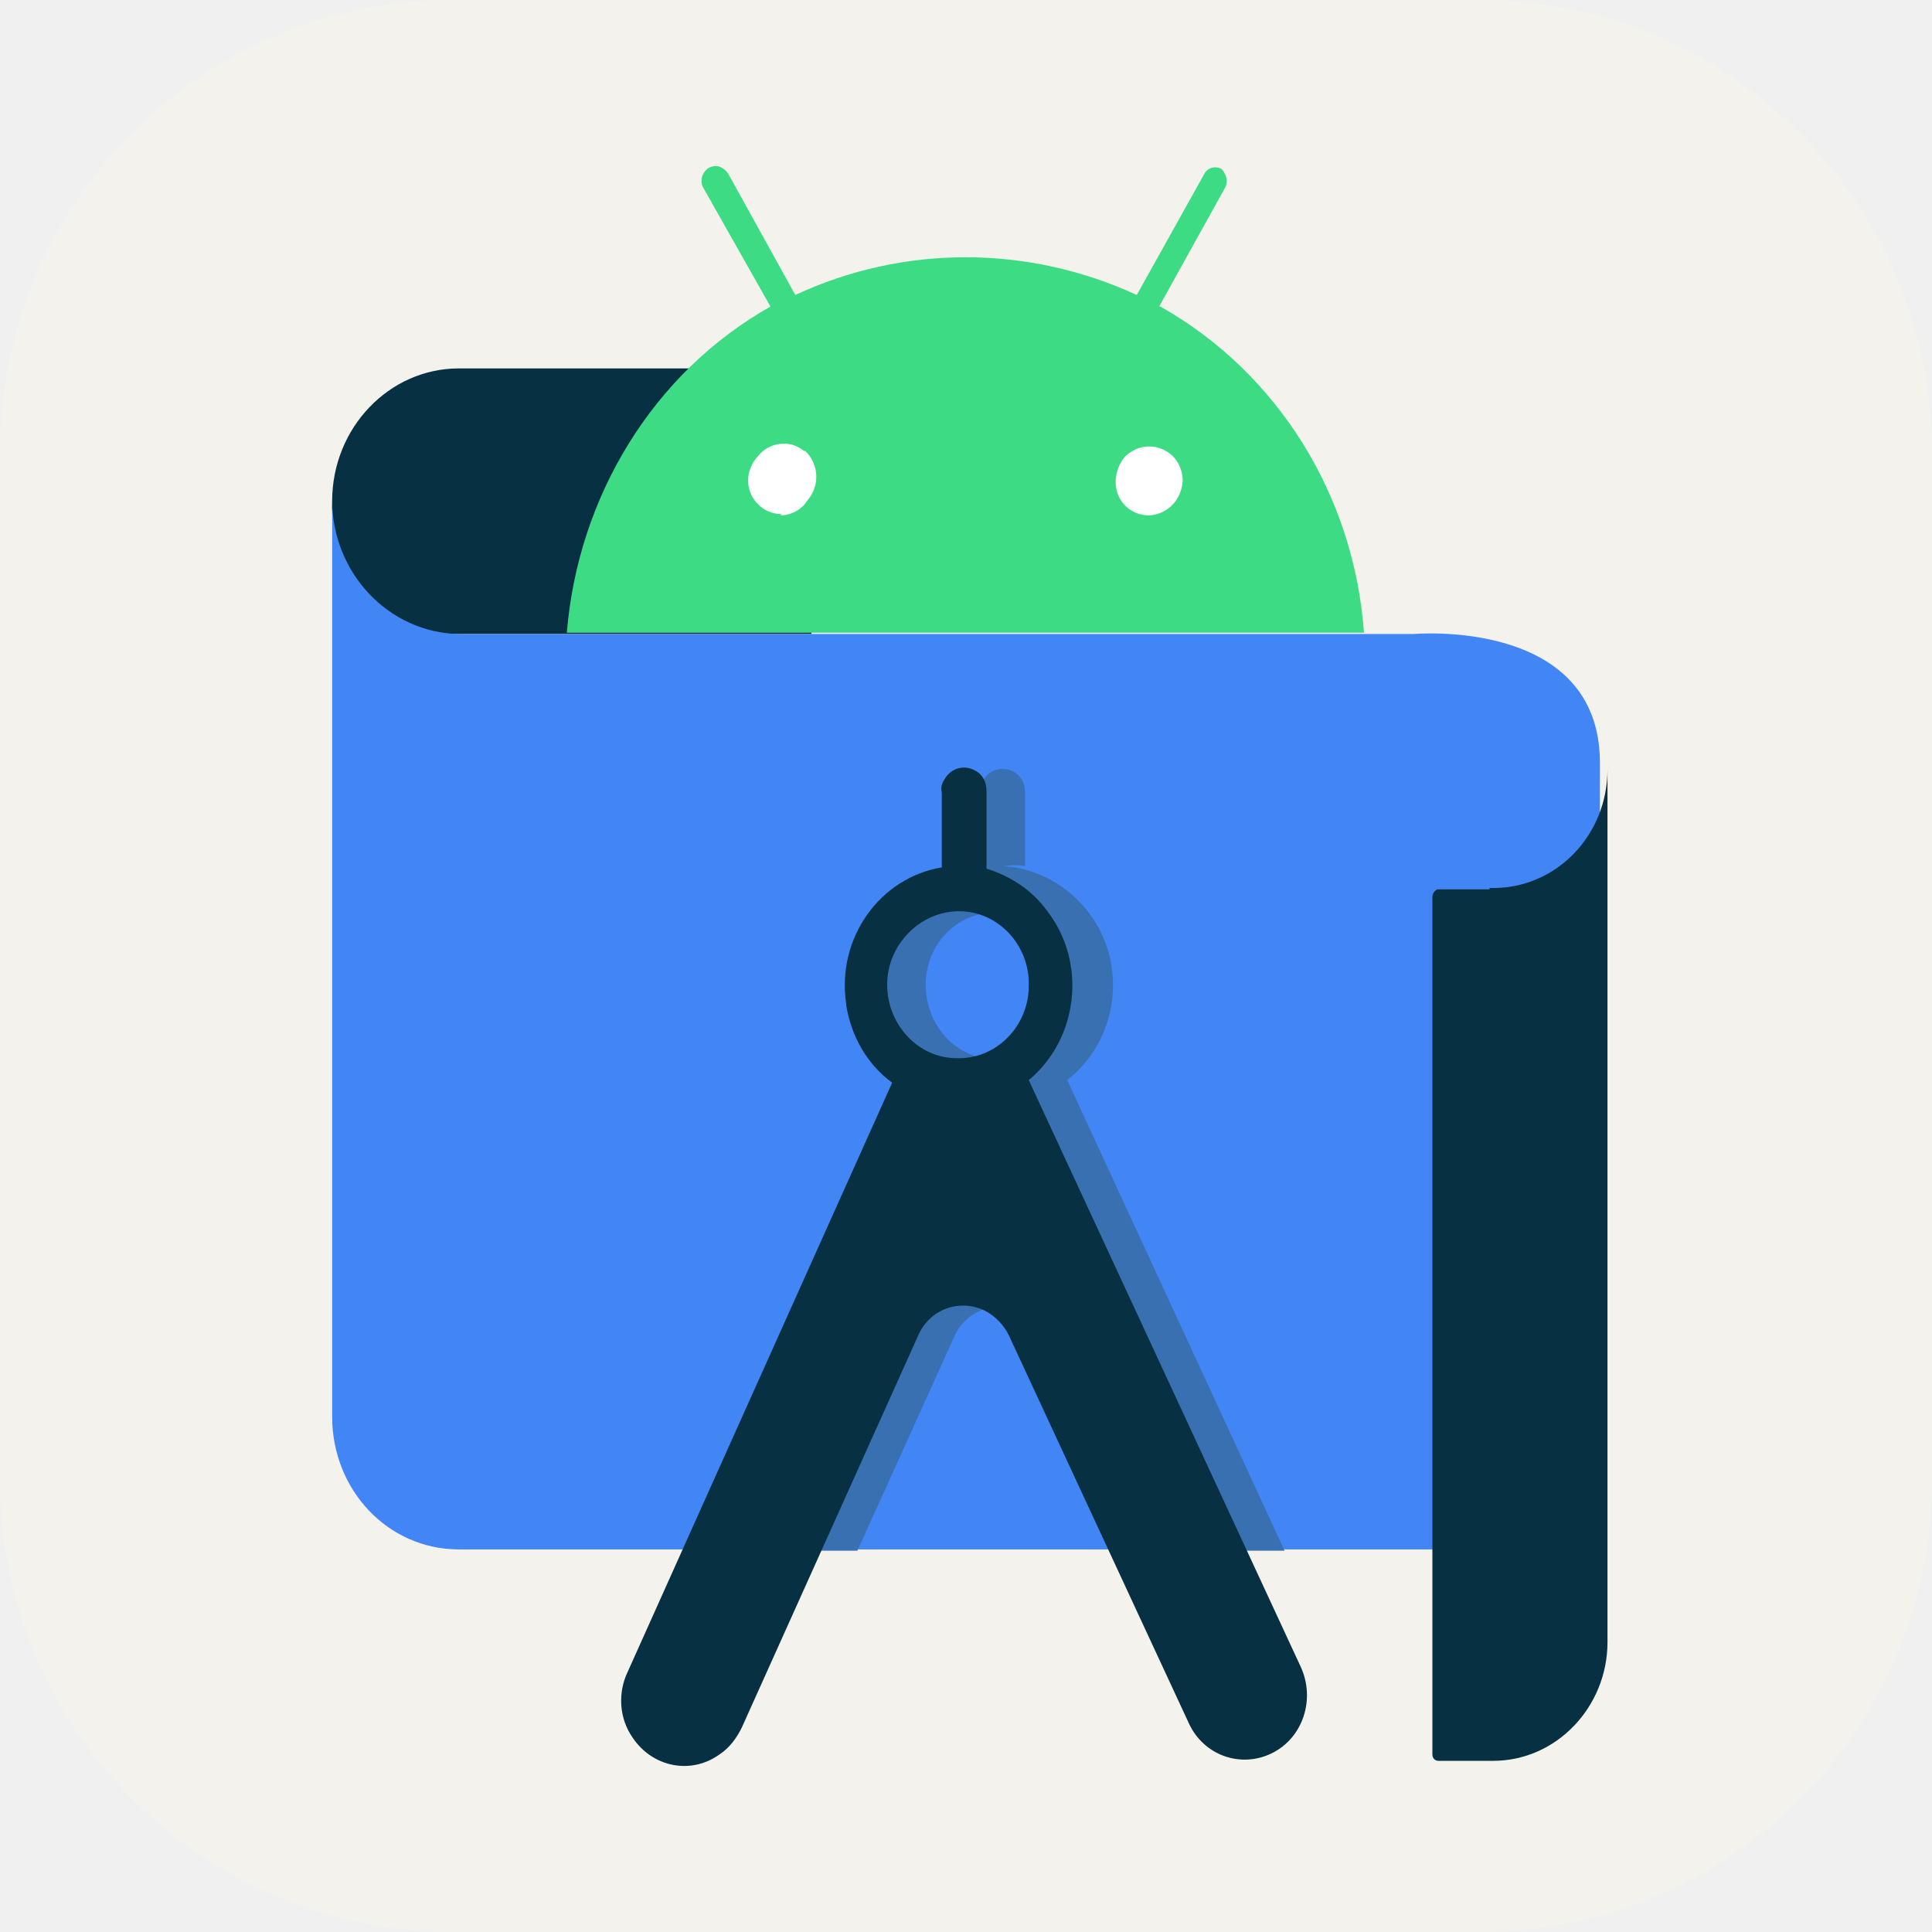
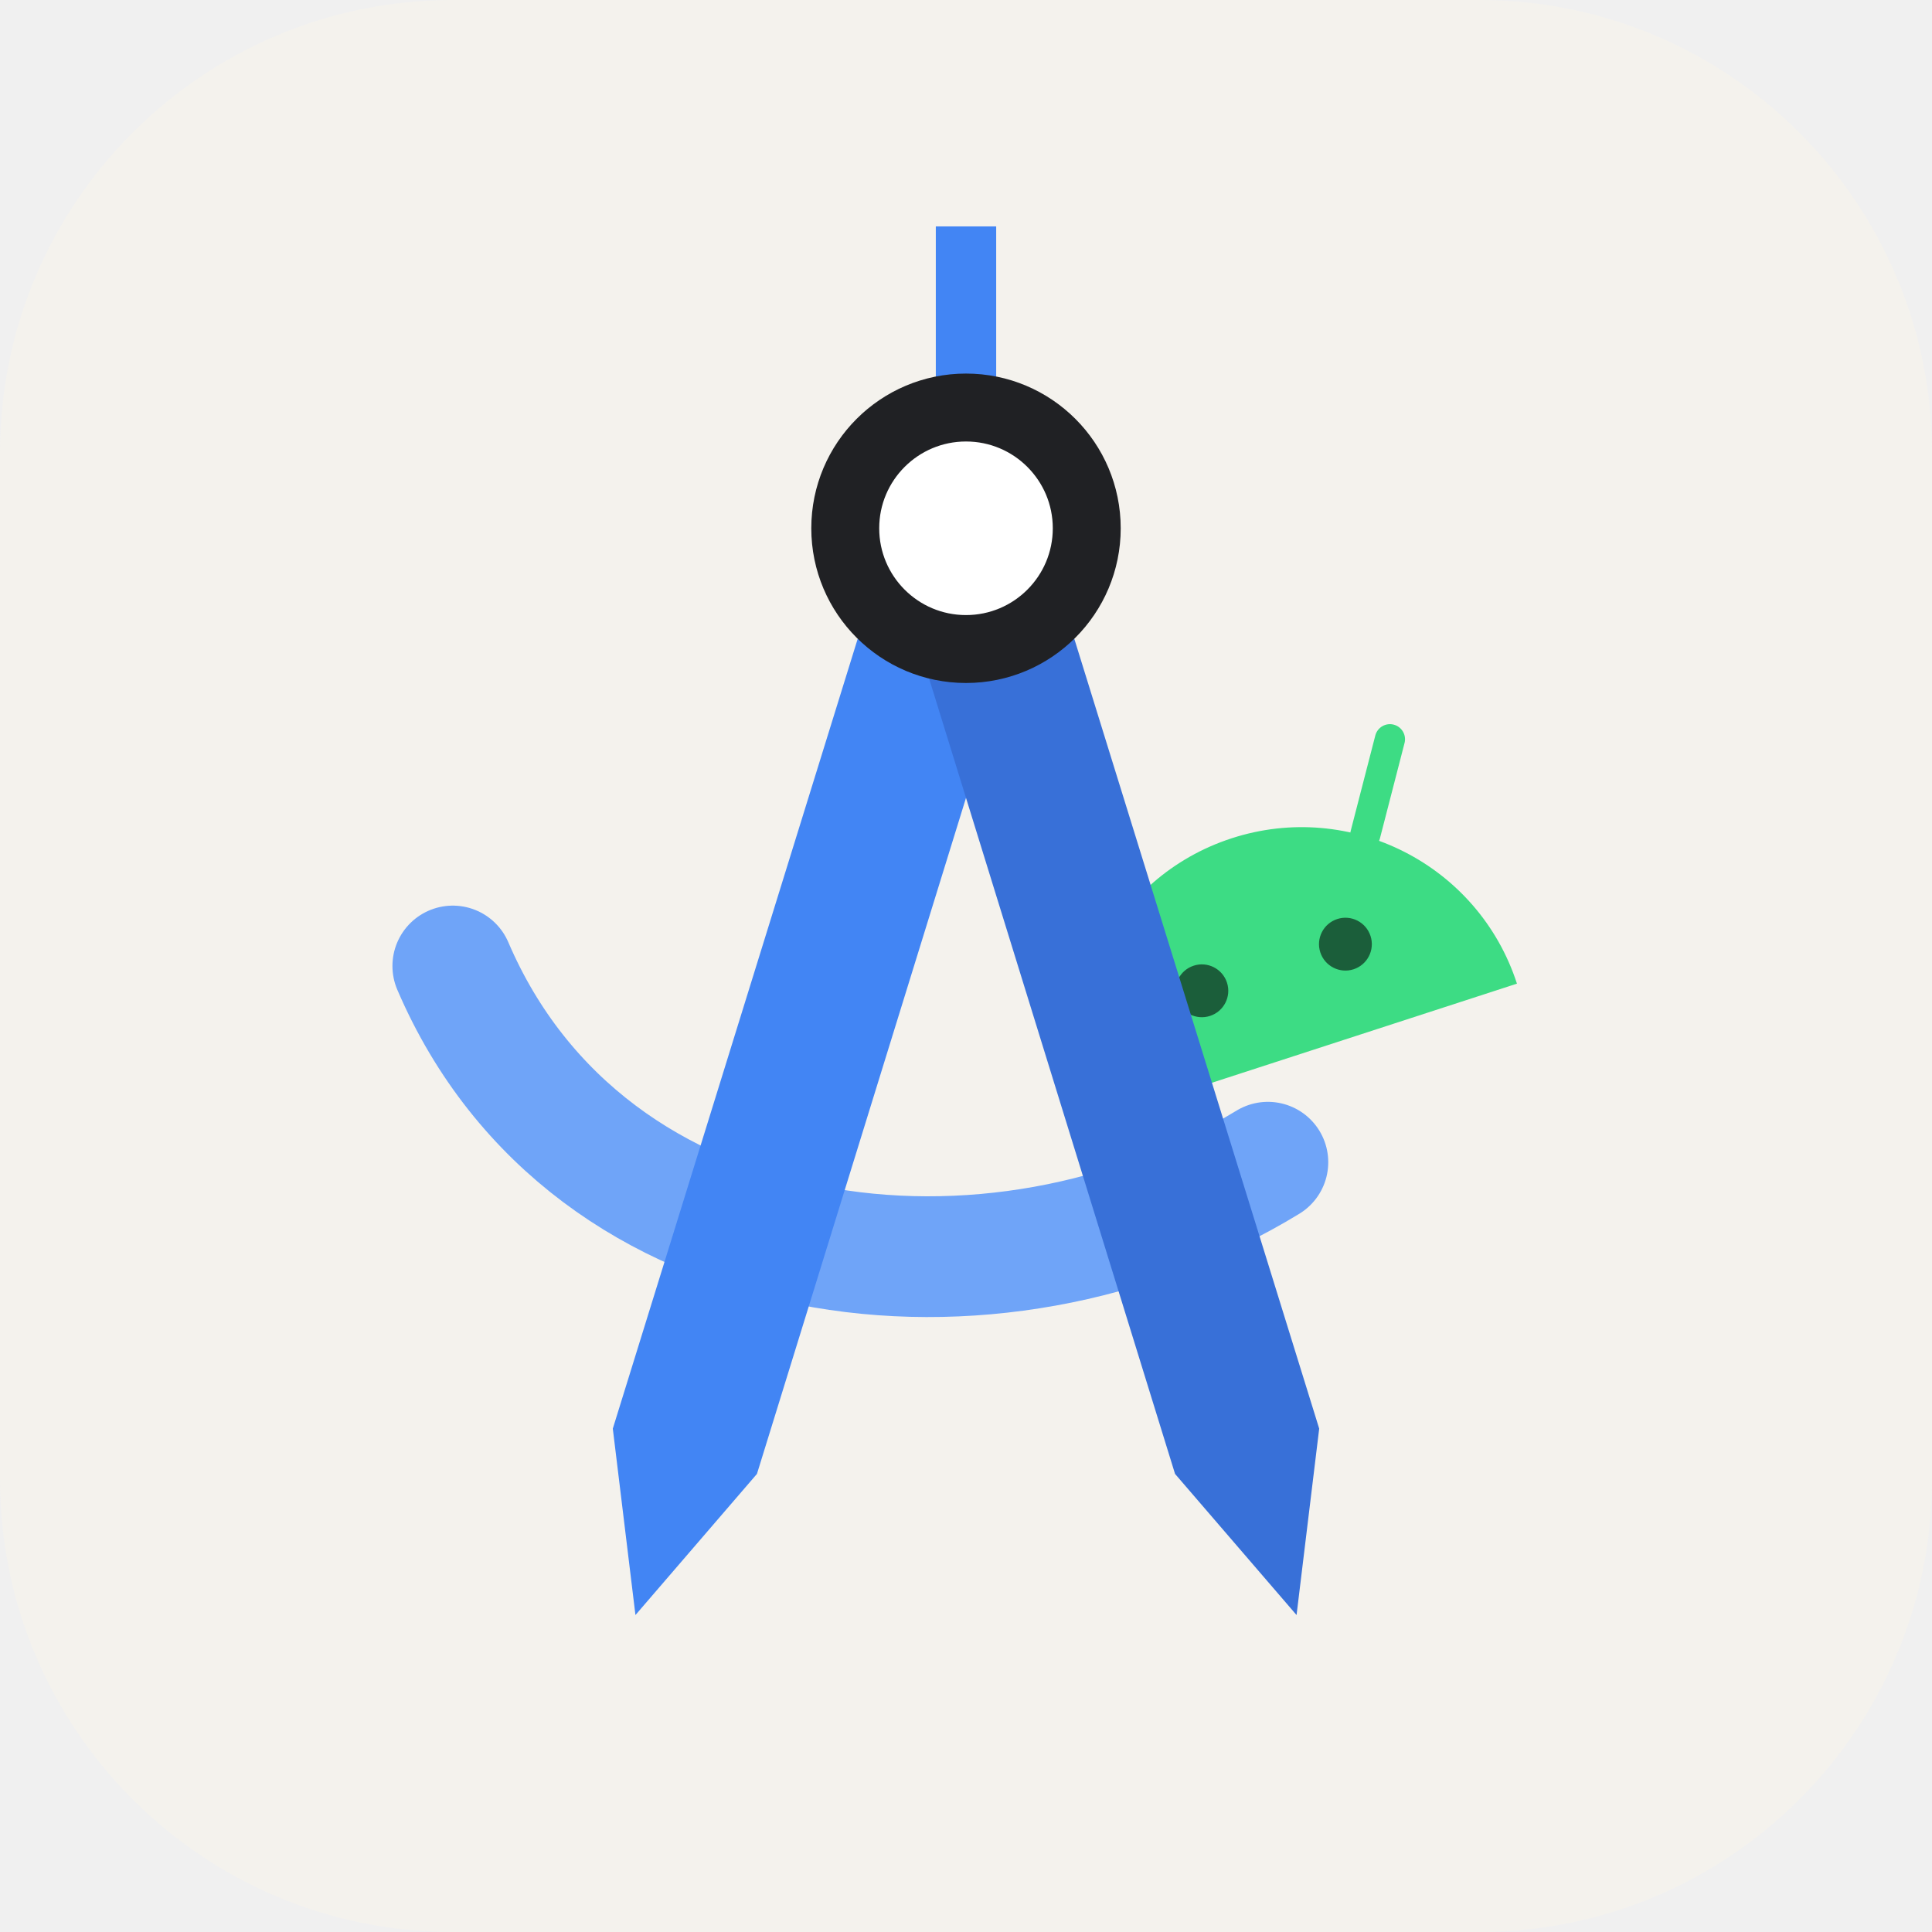
<svg xmlns="http://www.w3.org/2000/svg" width="256" height="256" viewBox="0 0 256 256" fill="none">
  <rect width="256" height="256" rx="60" fill="#F4F2ED" />
-   <path d="M107.028 48.818H60.789C51.58 48.818 44.011 56.68 44.011 66.415C43.682 75.811 50.918 83.67 59.97 84.011H107.522L107.028 48.818Z" fill="#073042" />
-   <path d="M211.835 205.303H60.789C51.415 205.303 44.011 197.445 44.011 187.707V66.246C44.011 75.982 51.58 83.841 60.789 84.011H187.321C187.321 84.011 212 81.793 212 101.097V205.303H211.835Z" fill="#4285F4" />
-   <path d="M141.413 143.12C148.159 137.825 149.475 127.917 144.379 121.082C141.579 117.324 137.301 114.933 132.692 114.761H133.186C134.011 114.591 134.997 114.591 135.823 114.761V105.024C135.823 103.828 135.327 102.803 134.34 102.292C132.858 101.437 131.049 101.95 130.227 103.487C129.897 104 129.733 104.512 129.897 105.195V115.102C121.671 116.469 115.912 124.499 117.225 133.213V133.383C117.886 137.483 120.027 141.242 123.316 143.633L95.509 205.474H113.609L126.441 177.116C127.925 173.698 131.872 172.162 135.327 173.87C136.646 174.554 137.795 175.749 138.453 177.116L151.783 205.474H170.209L141.413 143.12ZM132.036 140.387C126.77 140.387 122.657 135.945 122.657 130.48C122.657 125.011 126.935 120.741 132.199 120.911C134.667 120.911 136.81 121.937 138.617 123.647C142.401 127.403 142.401 133.554 138.781 137.483C137.137 139.192 134.667 140.387 132.036 140.387Z" fill="#3870B2" />
-   <path d="M96.992 57.363H161.818V69.662H96.992V57.363Z" fill="white" />
-   <path d="M127.1 120.741C132.199 120.741 136.48 125.183 136.316 130.649C136.316 135.945 132.036 140.387 126.77 140.216C121.671 140.216 117.556 135.775 117.556 130.48C117.556 127.917 118.542 125.524 120.357 123.647C122.164 121.766 124.63 120.741 127.1 120.741ZM130.72 115.102V104.853C130.72 103.657 130.227 102.633 129.24 102.119C127.76 101.265 125.949 101.778 125.123 103.316C124.793 103.828 124.63 104.341 124.793 105.024V114.933C116.567 116.298 110.808 124.33 112.129 133.042V133.213C112.788 137.31 114.924 141.07 118.215 143.46L83.169 221.532C81.854 224.268 82.018 227.682 83.828 230.245C86.457 234.173 91.562 235.198 95.342 232.466C96.663 231.611 97.649 230.245 98.306 228.878L121.671 176.944C123.151 173.528 127.1 171.99 130.556 173.698C131.872 174.382 133.022 175.579 133.681 176.944L157.539 228.366C159.516 232.636 164.449 234.344 168.566 232.293C172.676 230.245 174.323 225.119 172.347 220.848L136.316 143.12C142.896 137.652 144.049 127.575 138.781 120.741C136.81 118.007 134.011 116.128 130.72 115.102Z" fill="#073042" />
-   <path d="M152.276 68.296C149.805 68.296 147.831 66.415 147.831 63.854C147.831 62.658 148.323 61.292 149.146 60.437C150.957 58.73 153.591 58.73 155.401 60.437C156.222 61.292 156.716 62.487 156.716 63.683C156.552 66.246 154.742 68.125 152.276 68.296ZM103.572 68.125C101.1 68.125 99.129 66.075 99.129 63.683C99.129 62.487 99.624 61.292 100.443 60.437C101.925 58.559 104.726 58.216 106.533 59.756H106.698C108.506 61.463 108.67 64.366 107.028 66.246L106.533 66.927C105.712 67.782 104.562 68.296 103.406 68.296L103.572 68.125ZM153.591 40.62L162.311 24.904C162.804 24.05 162.475 23.025 161.818 22.342C160.995 22 160.174 22.171 159.681 22.855L150.629 39.083C136.151 32.421 119.698 32.421 105.383 39.083L96.498 23.025C96.169 22.513 95.509 22 94.849 22C94.192 22 93.533 22.342 93.202 23.025C92.874 23.538 92.874 24.391 93.202 24.904L102.09 40.62C86.621 49.33 76.585 65.734 75.108 83.841H180.737C179.424 65.564 169.221 49.33 153.755 40.62" fill="#3DDC84" />
-   <path d="M197.37 117.839H190.459C190.128 118.007 189.8 118.349 189.8 118.861V232.466C189.8 232.977 190.128 233.319 190.625 233.319H197.863C206.254 233.319 213 226.143 213 217.603V101.95C213 110.662 206.254 117.667 197.863 117.667H197.37V117.839Z" fill="#073042" />
+   <g transform="rotate(-18 170 132)">
+     <path d="M140 140a30 30 0 0 1 60 0Z" fill="#3DDC84" />
+     <path d="M153 115l-7-11M187 115l7-11" stroke="#3DDC84" stroke-width="4" stroke-linecap="round" />
+     <circle cx="160" cy="128" r="3.5" fill="#1B5E3A" />
+     <circle cx="180" cy="128" r="3.5" fill="#1B5E3A" />
+   </g>
+   <path d="M60 128C78 170 132 176 168 154" stroke="#6FA4F8" stroke-width="16" stroke-linecap="round" />
+   <path d="M118.5 69L137.5 75L100.3 195.3L84.2 214L81.2 189.3Z" fill="#4285F4" />
+   <path d="M137.5 69L118.5 75L155.7 195.3L171.8 214L174.8 189.3Z" fill="#3870D8" />
+   <path d="M124 30H132V56H124Z" fill="#4285F4" />
+   <circle cx="128" cy="70" r="16" fill="white" stroke="#202124" stroke-width="9" />
</svg>
